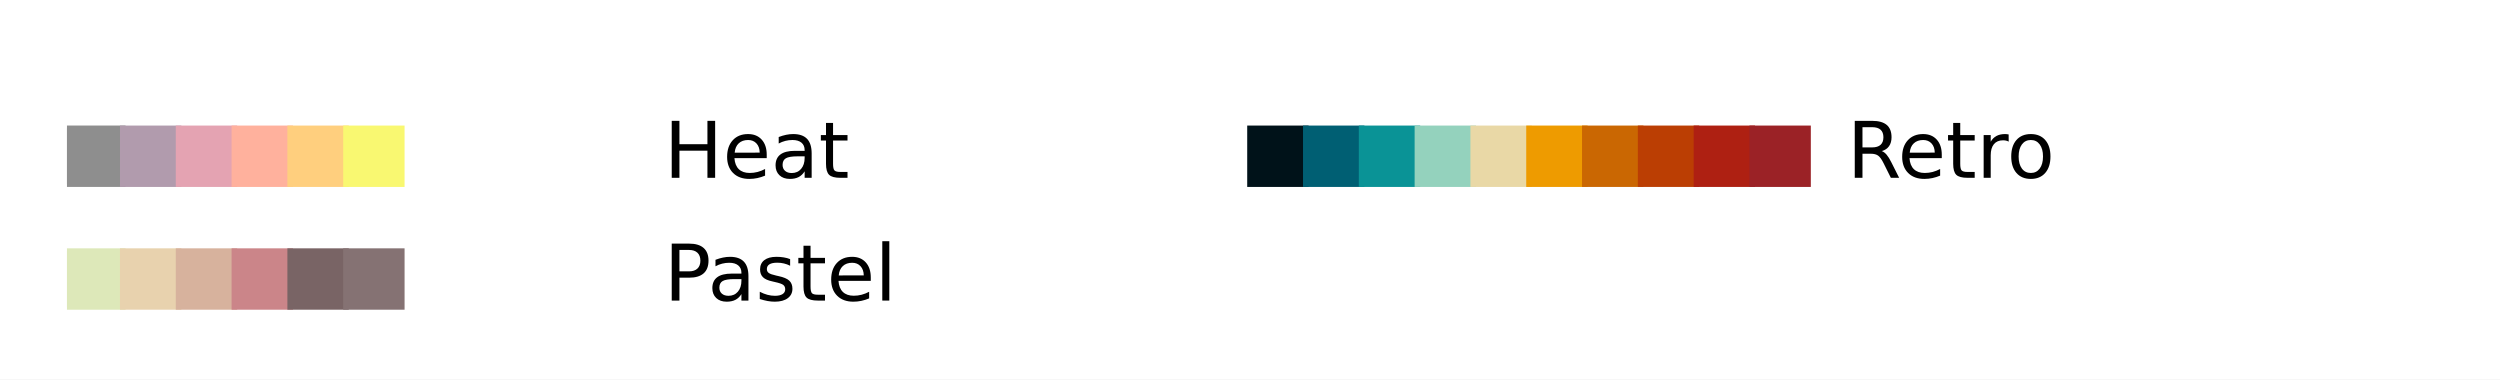
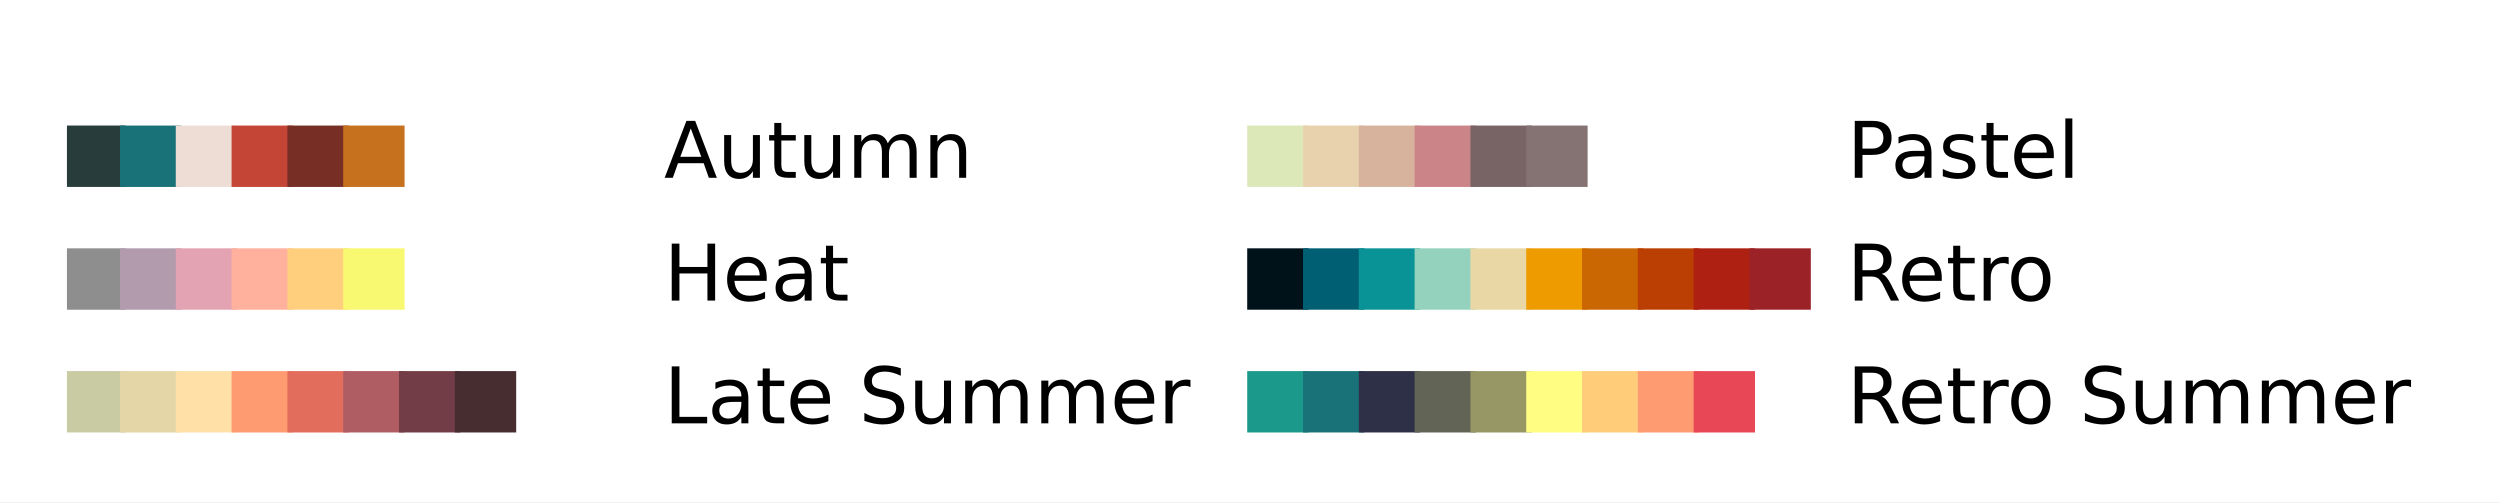
- <svg xmlns="http://www.w3.org/2000/svg" xmlns:xlink="http://www.w3.org/1999/xlink" width="448pt" height="68pt" viewBox="0 0 448 68" version="1.1">
+ <svg xmlns="http://www.w3.org/2000/svg" xmlns:xlink="http://www.w3.org/1999/xlink" width="448pt" height="90pt" viewBox="0 0 448 90" version="1.1">
  <defs>
    <style type="text/css">*{stroke-linejoin: round; stroke-linecap: butt}</style>
  </defs>
  <g id="figure_1">
    <g id="patch_1">
-       <path d="M 0 68  L 448 68  L 448 0  L 0 0  z " style="fill: #ffffff" />
+       <path d="M 0 90  L 448 90  L 448 0  L 0 0  z " style="fill: #ffffff" />
    </g>
    <g id="axes_1">
      <g id="patch_2">
-         <path d="M 12 23  L 22 23  L 22 33  L 12 33  z " clip-path="url(#ped7cd8d6e8)" style="fill: #8e8e8e; stroke: #8e8e8e; stroke-linejoin: miter" />
+         <path d="M 12 23  L 22 23  L 22 33  L 12 33  z " clip-path="url(#pf23a2bbf1c)" style="fill: #283d3b; stroke: #283d3b; stroke-linejoin: miter" />
      </g>
      <g id="patch_3">
-         <path d="M 22 23  L 32 23  L 32 33  L 22 33  z " clip-path="url(#ped7cd8d6e8)" style="fill: #b19bad; stroke: #b19bad; stroke-linejoin: miter" />
+         <path d="M 22 23  L 32 23  L 32 33  L 22 33  z " clip-path="url(#pf23a2bbf1c)" style="fill: #197278; stroke: #197278; stroke-linejoin: miter" />
      </g>
      <g id="patch_4">
-         <path d="M 32 23  L 42 23  L 42 33  L 32 33  z " clip-path="url(#ped7cd8d6e8)" style="fill: #e4a3b2; stroke: #e4a3b2; stroke-linejoin: miter" />
+         <path d="M 32 23  L 42 23  L 42 33  L 32 33  z " clip-path="url(#pf23a2bbf1c)" style="fill: #edddd4; stroke: #edddd4; stroke-linejoin: miter" />
      </g>
      <g id="patch_5">
-         <path d="M 42 23  L 52 23  L 52 33  L 42 33  z " clip-path="url(#ped7cd8d6e8)" style="fill: #ffb19d; stroke: #ffb19d; stroke-linejoin: miter" />
+         <path d="M 42 23  L 52 23  L 52 33  L 42 33  z " clip-path="url(#pf23a2bbf1c)" style="fill: #c44536; stroke: #c44536; stroke-linejoin: miter" />
      </g>
      <g id="patch_6">
-         <path d="M 52 23  L 62 23  L 62 33  L 52 33  z " clip-path="url(#ped7cd8d6e8)" style="fill: #ffcf7e; stroke: #ffcf7e; stroke-linejoin: miter" />
+         <path d="M 52 23  L 62 23  L 62 33  L 52 33  z " clip-path="url(#pf23a2bbf1c)" style="fill: #772e25; stroke: #772e25; stroke-linejoin: miter" />
      </g>
      <g id="patch_7">
-         <path d="M 62 23  L 72 23  L 72 33  L 62 33  z " clip-path="url(#ped7cd8d6e8)" style="fill: #f9f871; stroke: #f9f871; stroke-linejoin: miter" />
+         <path d="M 62 23  L 72 23  L 72 33  L 62 33  z " clip-path="url(#pf23a2bbf1c)" style="fill: #c5711d; stroke: #c5711d; stroke-linejoin: miter" />
      </g>
      <g id="patch_8">
-         <path d="M 12 45  L 22 45  L 22 55  L 12 55  z " clip-path="url(#ped7cd8d6e8)" style="fill: #dde8b9; stroke: #dde8b9; stroke-linejoin: miter" />
+         <path d="M 12 45  L 22 45  L 22 55  L 12 55  z " clip-path="url(#pf23a2bbf1c)" style="fill: #8e8e8e; stroke: #8e8e8e; stroke-linejoin: miter" />
      </g>
      <g id="patch_9">
-         <path d="M 22 45  L 32 45  L 32 55  L 22 55  z " clip-path="url(#ped7cd8d6e8)" style="fill: #e8d2ae; stroke: #e8d2ae; stroke-linejoin: miter" />
+         <path d="M 22 45  L 32 45  L 32 55  L 22 55  z " clip-path="url(#pf23a2bbf1c)" style="fill: #b19bad; stroke: #b19bad; stroke-linejoin: miter" />
      </g>
      <g id="patch_10">
-         <path d="M 32 45  L 42 45  L 42 55  L 32 55  z " clip-path="url(#ped7cd8d6e8)" style="fill: #d7b29d; stroke: #d7b29d; stroke-linejoin: miter" />
+         <path d="M 32 45  L 42 45  L 42 55  L 32 55  z " clip-path="url(#pf23a2bbf1c)" style="fill: #e4a3b2; stroke: #e4a3b2; stroke-linejoin: miter" />
      </g>
      <g id="patch_11">
-         <path d="M 42 45  L 52 45  L 52 55  L 42 55  z " clip-path="url(#ped7cd8d6e8)" style="fill: #cb8589; stroke: #cb8589; stroke-linejoin: miter" />
+         <path d="M 42 45  L 52 45  L 52 55  L 42 55  z " clip-path="url(#pf23a2bbf1c)" style="fill: #ffb19d; stroke: #ffb19d; stroke-linejoin: miter" />
      </g>
      <g id="patch_12">
-         <path d="M 52 45  L 62 45  L 62 55  L 52 55  z " clip-path="url(#ped7cd8d6e8)" style="fill: #796465; stroke: #796465; stroke-linejoin: miter" />
+         <path d="M 52 45  L 62 45  L 62 55  L 52 55  z " clip-path="url(#pf23a2bbf1c)" style="fill: #ffcf7e; stroke: #ffcf7e; stroke-linejoin: miter" />
      </g>
      <g id="patch_13">
-         <path d="M 62 45  L 72 45  L 72 55  L 62 55  z " clip-path="url(#ped7cd8d6e8)" style="fill: #857273; stroke: #857273; stroke-linejoin: miter" />
+         <path d="M 62 45  L 72 45  L 72 55  L 62 55  z " clip-path="url(#pf23a2bbf1c)" style="fill: #f9f871; stroke: #f9f871; stroke-linejoin: miter" />
      </g>
      <g id="patch_14">
-         <path d="M 224 23  L 234 23  L 234 33  L 224 33  z " clip-path="url(#ped7cd8d6e8)" style="fill: #001219; stroke: #001219; stroke-linejoin: miter" />
+         <path d="M 12 67  L 22 67  L 22 77  L 12 77  z " clip-path="url(#pf23a2bbf1c)" style="fill: #c9cba3; stroke: #c9cba3; stroke-linejoin: miter" />
      </g>
      <g id="patch_15">
-         <path d="M 234 23  L 244 23  L 244 33  L 234 33  z " clip-path="url(#ped7cd8d6e8)" style="fill: #005f73; stroke: #005f73; stroke-linejoin: miter" />
+         <path d="M 22 67  L 32 67  L 32 77  L 22 77  z " clip-path="url(#pf23a2bbf1c)" style="fill: #e4d6a6; stroke: #e4d6a6; stroke-linejoin: miter" />
      </g>
      <g id="patch_16">
-         <path d="M 244 23  L 254 23  L 254 33  L 244 33  z " clip-path="url(#ped7cd8d6e8)" style="fill: #0a9396; stroke: #0a9396; stroke-linejoin: miter" />
+         <path d="M 32 67  L 42 67  L 42 77  L 32 77  z " clip-path="url(#pf23a2bbf1c)" style="fill: #ffe1a8; stroke: #ffe1a8; stroke-linejoin: miter" />
      </g>
      <g id="patch_17">
-         <path d="M 254 23  L 264 23  L 264 33  L 254 33  z " clip-path="url(#ped7cd8d6e8)" style="fill: #94d2bd; stroke: #94d2bd; stroke-linejoin: miter" />
+         <path d="M 42 67  L 52 67  L 52 77  L 42 77  z " clip-path="url(#pf23a2bbf1c)" style="fill: #ff9b71; stroke: #ff9b71; stroke-linejoin: miter" />
      </g>
      <g id="patch_18">
-         <path d="M 264 23  L 274 23  L 274 33  L 264 33  z " clip-path="url(#ped7cd8d6e8)" style="fill: #e9d8a6; stroke: #e9d8a6; stroke-linejoin: miter" />
+         <path d="M 52 67  L 62 67  L 62 77  L 52 77  z " clip-path="url(#pf23a2bbf1c)" style="fill: #e26d5c; stroke: #e26d5c; stroke-linejoin: miter" />
      </g>
      <g id="patch_19">
-         <path d="M 274 23  L 284 23  L 284 33  L 274 33  z " clip-path="url(#ped7cd8d6e8)" style="fill: #ee9b00; stroke: #ee9b00; stroke-linejoin: miter" />
+         <path d="M 62 67  L 72 67  L 72 77  L 62 77  z " clip-path="url(#pf23a2bbf1c)" style="fill: #af5d63; stroke: #af5d63; stroke-linejoin: miter" />
      </g>
      <g id="patch_20">
-         <path d="M 284 23  L 294 23  L 294 33  L 284 33  z " clip-path="url(#ped7cd8d6e8)" style="fill: #ca6702; stroke: #ca6702; stroke-linejoin: miter" />
+         <path d="M 72 67  L 82 67  L 82 77  L 72 77  z " clip-path="url(#pf23a2bbf1c)" style="fill: #723d46; stroke: #723d46; stroke-linejoin: miter" />
      </g>
      <g id="patch_21">
-         <path d="M 294 23  L 304 23  L 304 33  L 294 33  z " clip-path="url(#ped7cd8d6e8)" style="fill: #bb3e03; stroke: #bb3e03; stroke-linejoin: miter" />
+         <path d="M 82 67  L 92 67  L 92 77  L 82 77  z " clip-path="url(#pf23a2bbf1c)" style="fill: #472d30; stroke: #472d30; stroke-linejoin: miter" />
      </g>
      <g id="patch_22">
-         <path d="M 304 23  L 314 23  L 314 33  L 304 33  z " clip-path="url(#ped7cd8d6e8)" style="fill: #ae2012; stroke: #ae2012; stroke-linejoin: miter" />
+         <path d="M 224 23  L 234 23  L 234 33  L 224 33  z " clip-path="url(#pf23a2bbf1c)" style="fill: #dde8b9; stroke: #dde8b9; stroke-linejoin: miter" />
      </g>
      <g id="patch_23">
-         <path d="M 314 23  L 324 23  L 324 33  L 314 33  z " clip-path="url(#ped7cd8d6e8)" style="fill: #9b2226; stroke: #9b2226; stroke-linejoin: miter" />
+         <path d="M 234 23  L 244 23  L 244 33  L 234 33  z " clip-path="url(#pf23a2bbf1c)" style="fill: #e8d2ae; stroke: #e8d2ae; stroke-linejoin: miter" />
+       </g>
+       <g id="patch_24">
+         <path d="M 244 23  L 254 23  L 254 33  L 244 33  z " clip-path="url(#pf23a2bbf1c)" style="fill: #d7b29d; stroke: #d7b29d; stroke-linejoin: miter" />
+       </g>
+       <g id="patch_25">
+         <path d="M 254 23  L 264 23  L 264 33  L 254 33  z " clip-path="url(#pf23a2bbf1c)" style="fill: #cb8589; stroke: #cb8589; stroke-linejoin: miter" />
+       </g>
+       <g id="patch_26">
+         <path d="M 264 23  L 274 23  L 274 33  L 264 33  z " clip-path="url(#pf23a2bbf1c)" style="fill: #796465; stroke: #796465; stroke-linejoin: miter" />
+       </g>
+       <g id="patch_27">
+         <path d="M 274 23  L 284 23  L 284 33  L 274 33  z " clip-path="url(#pf23a2bbf1c)" style="fill: #857273; stroke: #857273; stroke-linejoin: miter" />
+       </g>
+       <g id="patch_28">
+         <path d="M 224 45  L 234 45  L 234 55  L 224 55  z " clip-path="url(#pf23a2bbf1c)" style="fill: #001219; stroke: #001219; stroke-linejoin: miter" />
+       </g>
+       <g id="patch_29">
+         <path d="M 234 45  L 244 45  L 244 55  L 234 55  z " clip-path="url(#pf23a2bbf1c)" style="fill: #005f73; stroke: #005f73; stroke-linejoin: miter" />
+       </g>
+       <g id="patch_30">
+         <path d="M 244 45  L 254 45  L 254 55  L 244 55  z " clip-path="url(#pf23a2bbf1c)" style="fill: #0a9396; stroke: #0a9396; stroke-linejoin: miter" />
+       </g>
+       <g id="patch_31">
+         <path d="M 254 45  L 264 45  L 264 55  L 254 55  z " clip-path="url(#pf23a2bbf1c)" style="fill: #94d2bd; stroke: #94d2bd; stroke-linejoin: miter" />
+       </g>
+       <g id="patch_32">
+         <path d="M 264 45  L 274 45  L 274 55  L 264 55  z " clip-path="url(#pf23a2bbf1c)" style="fill: #e9d8a6; stroke: #e9d8a6; stroke-linejoin: miter" />
+       </g>
+       <g id="patch_33">
+         <path d="M 274 45  L 284 45  L 284 55  L 274 55  z " clip-path="url(#pf23a2bbf1c)" style="fill: #ee9b00; stroke: #ee9b00; stroke-linejoin: miter" />
+       </g>
+       <g id="patch_34">
+         <path d="M 284 45  L 294 45  L 294 55  L 284 55  z " clip-path="url(#pf23a2bbf1c)" style="fill: #ca6702; stroke: #ca6702; stroke-linejoin: miter" />
+       </g>
+       <g id="patch_35">
+         <path d="M 294 45  L 304 45  L 304 55  L 294 55  z " clip-path="url(#pf23a2bbf1c)" style="fill: #bb3e03; stroke: #bb3e03; stroke-linejoin: miter" />
+       </g>
+       <g id="patch_36">
+         <path d="M 304 45  L 314 45  L 314 55  L 304 55  z " clip-path="url(#pf23a2bbf1c)" style="fill: #ae2012; stroke: #ae2012; stroke-linejoin: miter" />
+       </g>
+       <g id="patch_37">
+         <path d="M 314 45  L 324 45  L 324 55  L 314 55  z " clip-path="url(#pf23a2bbf1c)" style="fill: #9b2226; stroke: #9b2226; stroke-linejoin: miter" />
+       </g>
+       <g id="patch_38">
+         <path d="M 224 67  L 234 67  L 234 77  L 224 77  z " clip-path="url(#pf23a2bbf1c)" style="fill: #1b998b; stroke: #1b998b; stroke-linejoin: miter" />
+       </g>
+       <g id="patch_39">
+         <path d="M 234 67  L 244 67  L 244 77  L 234 77  z " clip-path="url(#pf23a2bbf1c)" style="fill: #197278; stroke: #197278; stroke-linejoin: miter" />
+       </g>
+       <g id="patch_40">
+         <path d="M 244 67  L 254 67  L 254 77  L 244 77  z " clip-path="url(#pf23a2bbf1c)" style="fill: #2d3047; stroke: #2d3047; stroke-linejoin: miter" />
+       </g>
+       <g id="patch_41">
+         <path d="M 254 67  L 264 67  L 264 77  L 254 77  z " clip-path="url(#pf23a2bbf1c)" style="fill: #626456; stroke: #626456; stroke-linejoin: miter" />
+       </g>
+       <g id="patch_42">
+         <path d="M 264 67  L 274 67  L 274 77  L 264 77  z " clip-path="url(#pf23a2bbf1c)" style="fill: #969765; stroke: #969765; stroke-linejoin: miter" />
+       </g>
+       <g id="patch_43">
+         <path d="M 274 67  L 284 67  L 284 77  L 274 77  z " clip-path="url(#pf23a2bbf1c)" style="fill: #fffd82; stroke: #fffd82; stroke-linejoin: miter" />
+       </g>
+       <g id="patch_44">
+         <path d="M 284 67  L 294 67  L 294 77  L 284 77  z " clip-path="url(#pf23a2bbf1c)" style="fill: #ffcc7a; stroke: #ffcc7a; stroke-linejoin: miter" />
+       </g>
+       <g id="patch_45">
+         <path d="M 294 67  L 304 67  L 304 77  L 294 77  z " clip-path="url(#pf23a2bbf1c)" style="fill: #ff9b71; stroke: #ff9b71; stroke-linejoin: miter" />
+       </g>
+       <g id="patch_46">
+         <path d="M 304 67  L 314 67  L 314 77  L 304 77  z " clip-path="url(#pf23a2bbf1c)" style="fill: #e84855; stroke: #e84855; stroke-linejoin: miter" />
      </g>
      <g id="text_1">
        <g transform="translate(119 31.86313) scale(0.14 -0.14)">
+           <defs>
+             <path id="DejaVuSans-41" d="M 2188 4044  L 1331 1722  L 3047 1722  L 2188 4044  z M 1831 4666  L 2547 4666  L 4325 0  L 3669 0  L 3244 1197  L 1141 1197  L 716 0  L 50 0  L 1831 4666  z " transform="scale(0.015625)" />
+             <path id="DejaVuSans-75" d="M 544 1381  L 544 3500  L 1119 3500  L 1119 1403  Q 1119 906 1312 657  Q 1506 409 1894 409  Q 2359 409 2629 706  Q 2900 1003 2900 1516  L 2900 3500  L 3475 3500  L 3475 0  L 2900 0  L 2900 538  Q 2691 219 2414 64  Q 2138 -91 1772 -91  Q 1169 -91 856 284  Q 544 659 544 1381  z M 1991 3584  L 1991 3584  z " transform="scale(0.015625)" />
+             <path id="DejaVuSans-74" d="M 1172 4494  L 1172 3500  L 2356 3500  L 2356 3053  L 1172 3053  L 1172 1153  Q 1172 725 1289 603  Q 1406 481 1766 481  L 2356 481  L 2356 0  L 1766 0  Q 1100 0 847 248  Q 594 497 594 1153  L 594 3053  L 172 3053  L 172 3500  L 594 3500  L 594 4494  L 1172 4494  z " transform="scale(0.015625)" />
+             <path id="DejaVuSans-6d" d="M 3328 2828  Q 3544 3216 3844 3400  Q 4144 3584 4550 3584  Q 5097 3584 5394 3201  Q 5691 2819 5691 2113  L 5691 0  L 5113 0  L 5113 2094  Q 5113 2597 4934 2840  Q 4756 3084 4391 3084  Q 3944 3084 3684 2787  Q 3425 2491 3425 1978  L 3425 0  L 2847 0  L 2847 2094  Q 2847 2600 2669 2842  Q 2491 3084 2119 3084  Q 1678 3084 1418 2786  Q 1159 2488 1159 1978  L 1159 0  L 581 0  L 581 3500  L 1159 3500  L 1159 2956  Q 1356 3278 1631 3431  Q 1906 3584 2284 3584  Q 2666 3584 2933 3390  Q 3200 3197 3328 2828  z " transform="scale(0.015625)" />
+             <path id="DejaVuSans-6e" d="M 3513 2113  L 3513 0  L 2938 0  L 2938 2094  Q 2938 2591 2744 2837  Q 2550 3084 2163 3084  Q 1697 3084 1428 2787  Q 1159 2491 1159 1978  L 1159 0  L 581 0  L 581 3500  L 1159 3500  L 1159 2956  Q 1366 3272 1645 3428  Q 1925 3584 2291 3584  Q 2894 3584 3203 3211  Q 3513 2838 3513 2113  z " transform="scale(0.015625)" />
+           </defs>
+           <use xlink:href="#DejaVuSans-41" />
+           <use xlink:href="#DejaVuSans-75" x="68.408" />
+           <use xlink:href="#DejaVuSans-74" x="131.787" />
+           <use xlink:href="#DejaVuSans-75" x="170.996" />
+           <use xlink:href="#DejaVuSans-6d" x="234.375" />
+           <use xlink:href="#DejaVuSans-6e" x="331.787" />
+         </g>
+       </g>
+       <g id="text_2">
+         <g transform="translate(119 53.86312) scale(0.14 -0.14)">
          <defs>
            <path id="DejaVuSans-48" d="M 628 4666  L 1259 4666  L 1259 2753  L 3553 2753  L 3553 4666  L 4184 4666  L 4184 0  L 3553 0  L 3553 2222  L 1259 2222  L 1259 0  L 628 0  L 628 4666  z " transform="scale(0.015625)" />
            <path id="DejaVuSans-65" d="M 3597 1894  L 3597 1613  L 953 1613  Q 991 1019 1311 708  Q 1631 397 2203 397  Q 2534 397 2845 478  Q 3156 559 3463 722  L 3463 178  Q 3153 47 2828 -22  Q 2503 -91 2169 -91  Q 1331 -91 842 396  Q 353 884 353 1716  Q 353 2575 817 3079  Q 1281 3584 2069 3584  Q 2775 3584 3186 3129  Q 3597 2675 3597 1894  z M 3022 2063  Q 3016 2534 2758 2815  Q 2500 3097 2075 3097  Q 1594 3097 1305 2825  Q 1016 2553 972 2059  L 3022 2063  z " transform="scale(0.015625)" />
            <path id="DejaVuSans-61" d="M 2194 1759  Q 1497 1759 1228 1600  Q 959 1441 959 1056  Q 959 750 1161 570  Q 1363 391 1709 391  Q 2188 391 2477 730  Q 2766 1069 2766 1631  L 2766 1759  L 2194 1759  z M 3341 1997  L 3341 0  L 2766 0  L 2766 531  Q 2569 213 2275 61  Q 1981 -91 1556 -91  Q 1019 -91 701 211  Q 384 513 384 1019  Q 384 1609 779 1909  Q 1175 2209 1959 2209  L 2766 2209  L 2766 2266  Q 2766 2663 2505 2880  Q 2244 3097 1772 3097  Q 1472 3097 1187 3025  Q 903 2953 641 2809  L 641 3341  Q 956 3463 1253 3523  Q 1550 3584 1831 3584  Q 2591 3584 2966 3190  Q 3341 2797 3341 1997  z " transform="scale(0.015625)" />
-             <path id="DejaVuSans-74" d="M 1172 4494  L 1172 3500  L 2356 3500  L 2356 3053  L 1172 3053  L 1172 1153  Q 1172 725 1289 603  Q 1406 481 1766 481  L 2356 481  L 2356 0  L 1766 0  Q 1100 0 847 248  Q 594 497 594 1153  L 594 3053  L 172 3053  L 172 3500  L 594 3500  L 594 4494  L 1172 4494  z " transform="scale(0.015625)" />
          </defs>
          <use xlink:href="#DejaVuSans-48" />
          <use xlink:href="#DejaVuSans-65" x="75.195" />
          <use xlink:href="#DejaVuSans-61" x="136.719" />
          <use xlink:href="#DejaVuSans-74" x="197.998" />
        </g>
      </g>
-       <g id="text_2">
-         <g transform="translate(119 53.86312) scale(0.14 -0.14)">
+       <g id="text_3">
+         <g transform="translate(119 75.86312) scale(0.14 -0.14)">
+           <defs>
+             <path id="DejaVuSans-4c" d="M 628 4666  L 1259 4666  L 1259 531  L 3531 531  L 3531 0  L 628 0  L 628 4666  z " transform="scale(0.015625)" />
+             <path id="DejaVuSans-20" transform="scale(0.015625)" />
+             <path id="DejaVuSans-53" d="M 3425 4513  L 3425 3897  Q 3066 4069 2747 4153  Q 2428 4238 2131 4238  Q 1616 4238 1336 4038  Q 1056 3838 1056 3469  Q 1056 3159 1242 3001  Q 1428 2844 1947 2747  L 2328 2669  Q 3034 2534 3370 2195  Q 3706 1856 3706 1288  Q 3706 609 3251 259  Q 2797 -91 1919 -91  Q 1588 -91 1214 -16  Q 841 59 441 206  L 441 856  Q 825 641 1194 531  Q 1563 422 1919 422  Q 2459 422 2753 634  Q 3047 847 3047 1241  Q 3047 1584 2836 1778  Q 2625 1972 2144 2069  L 1759 2144  Q 1053 2284 737 2584  Q 422 2884 422 3419  Q 422 4038 858 4394  Q 1294 4750 2059 4750  Q 2388 4750 2728 4690  Q 3069 4631 3425 4513  z " transform="scale(0.015625)" />
+             <path id="DejaVuSans-72" d="M 2631 2963  Q 2534 3019 2420 3045  Q 2306 3072 2169 3072  Q 1681 3072 1420 2755  Q 1159 2438 1159 1844  L 1159 0  L 581 0  L 581 3500  L 1159 3500  L 1159 2956  Q 1341 3275 1631 3429  Q 1922 3584 2338 3584  Q 2397 3584 2469 3576  Q 2541 3569 2628 3553  L 2631 2963  z " transform="scale(0.015625)" />
+           </defs>
+           <use xlink:href="#DejaVuSans-4c" />
+           <use xlink:href="#DejaVuSans-61" x="55.713" />
+           <use xlink:href="#DejaVuSans-74" x="116.992" />
+           <use xlink:href="#DejaVuSans-65" x="156.201" />
+           <use xlink:href="#DejaVuSans-20" x="217.725" />
+           <use xlink:href="#DejaVuSans-53" x="249.512" />
+           <use xlink:href="#DejaVuSans-75" x="312.988" />
+           <use xlink:href="#DejaVuSans-6d" x="376.367" />
+           <use xlink:href="#DejaVuSans-6d" x="473.779" />
+           <use xlink:href="#DejaVuSans-65" x="571.191" />
+           <use xlink:href="#DejaVuSans-72" x="632.715" />
+         </g>
+       </g>
+       <g id="text_4">
+         <g transform="translate(331 31.86313) scale(0.14 -0.14)">
          <defs>
            <path id="DejaVuSans-50" d="M 1259 4147  L 1259 2394  L 2053 2394  Q 2494 2394 2734 2622  Q 2975 2850 2975 3272  Q 2975 3691 2734 3919  Q 2494 4147 2053 4147  L 1259 4147  z M 628 4666  L 2053 4666  Q 2838 4666 3239 4311  Q 3641 3956 3641 3272  Q 3641 2581 3239 2228  Q 2838 1875 2053 1875  L 1259 1875  L 1259 0  L 628 0  L 628 4666  z " transform="scale(0.015625)" />
            <path id="DejaVuSans-73" d="M 2834 3397  L 2834 2853  Q 2591 2978 2328 3040  Q 2066 3103 1784 3103  Q 1356 3103 1142 2972  Q 928 2841 928 2578  Q 928 2378 1081 2264  Q 1234 2150 1697 2047  L 1894 2003  Q 2506 1872 2764 1633  Q 3022 1394 3022 966  Q 3022 478 2636 193  Q 2250 -91 1575 -91  Q 1294 -91 989 -36  Q 684 19 347 128  L 347 722  Q 666 556 975 473  Q 1284 391 1588 391  Q 1994 391 2212 530  Q 2431 669 2431 922  Q 2431 1156 2273 1281  Q 2116 1406 1581 1522  L 1381 1569  Q 847 1681 609 1914  Q 372 2147 372 2553  Q 372 3047 722 3315  Q 1072 3584 1716 3584  Q 2034 3584 2315 3537  Q 2597 3491 2834 3397  z " transform="scale(0.015625)" />
            <path id="DejaVuSans-6c" d="M 603 4863  L 1178 4863  L 1178 0  L 603 0  L 603 4863  z " transform="scale(0.015625)" />
          </defs>
          <use xlink:href="#DejaVuSans-50" />
          <use xlink:href="#DejaVuSans-61" x="55.803" />
          <use xlink:href="#DejaVuSans-73" x="117.082" />
          <use xlink:href="#DejaVuSans-74" x="169.182" />
          <use xlink:href="#DejaVuSans-65" x="208.391" />
          <use xlink:href="#DejaVuSans-6c" x="269.914" />
        </g>
      </g>
-       <g id="text_3">
-         <g transform="translate(331 31.86313) scale(0.14 -0.14)">
+       <g id="text_5">
+         <g transform="translate(331 53.86312) scale(0.14 -0.14)">
          <defs>
            <path id="DejaVuSans-52" d="M 2841 2188  Q 3044 2119 3236 1894  Q 3428 1669 3622 1275  L 4263 0  L 3584 0  L 2988 1197  Q 2756 1666 2539 1819  Q 2322 1972 1947 1972  L 1259 1972  L 1259 0  L 628 0  L 628 4666  L 2053 4666  Q 2853 4666 3247 4331  Q 3641 3997 3641 3322  Q 3641 2881 3436 2590  Q 3231 2300 2841 2188  z M 1259 4147  L 1259 2491  L 2053 2491  Q 2509 2491 2742 2702  Q 2975 2913 2975 3322  Q 2975 3731 2742 3939  Q 2509 4147 2053 4147  L 1259 4147  z " transform="scale(0.015625)" />
-             <path id="DejaVuSans-72" d="M 2631 2963  Q 2534 3019 2420 3045  Q 2306 3072 2169 3072  Q 1681 3072 1420 2755  Q 1159 2438 1159 1844  L 1159 0  L 581 0  L 581 3500  L 1159 3500  L 1159 2956  Q 1341 3275 1631 3429  Q 1922 3584 2338 3584  Q 2397 3584 2469 3576  Q 2541 3569 2628 3553  L 2631 2963  z " transform="scale(0.015625)" />
            <path id="DejaVuSans-6f" d="M 1959 3097  Q 1497 3097 1228 2736  Q 959 2375 959 1747  Q 959 1119 1226 758  Q 1494 397 1959 397  Q 2419 397 2687 759  Q 2956 1122 2956 1747  Q 2956 2369 2687 2733  Q 2419 3097 1959 3097  z M 1959 3584  Q 2709 3584 3137 3096  Q 3566 2609 3566 1747  Q 3566 888 3137 398  Q 2709 -91 1959 -91  Q 1206 -91 779 398  Q 353 888 353 1747  Q 353 2609 779 3096  Q 1206 3584 1959 3584  z " transform="scale(0.015625)" />
          </defs>
          <use xlink:href="#DejaVuSans-52" />
          <use xlink:href="#DejaVuSans-65" x="64.982" />
          <use xlink:href="#DejaVuSans-74" x="126.506" />
          <use xlink:href="#DejaVuSans-72" x="165.715" />
          <use xlink:href="#DejaVuSans-6f" x="204.578" />
        </g>
      </g>
+       <g id="text_6">
+         <g transform="translate(331 75.86312) scale(0.14 -0.14)">
+           <use xlink:href="#DejaVuSans-52" />
+           <use xlink:href="#DejaVuSans-65" x="64.982" />
+           <use xlink:href="#DejaVuSans-74" x="126.506" />
+           <use xlink:href="#DejaVuSans-72" x="165.715" />
+           <use xlink:href="#DejaVuSans-6f" x="204.578" />
+           <use xlink:href="#DejaVuSans-20" x="265.76" />
+           <use xlink:href="#DejaVuSans-53" x="297.547" />
+           <use xlink:href="#DejaVuSans-75" x="361.023" />
+           <use xlink:href="#DejaVuSans-6d" x="424.402" />
+           <use xlink:href="#DejaVuSans-6d" x="521.814" />
+           <use xlink:href="#DejaVuSans-65" x="619.227" />
+           <use xlink:href="#DejaVuSans-72" x="680.75" />
+         </g>
+       </g>
    </g>
  </g>
  <defs>
-     <clipPath id="ped7cd8d6e8">
-       <rect x="12" y="12" width="424" height="44" />
+     <clipPath id="pf23a2bbf1c">
+       <rect x="12" y="12" width="424" height="66" />
    </clipPath>
  </defs>
</svg>
